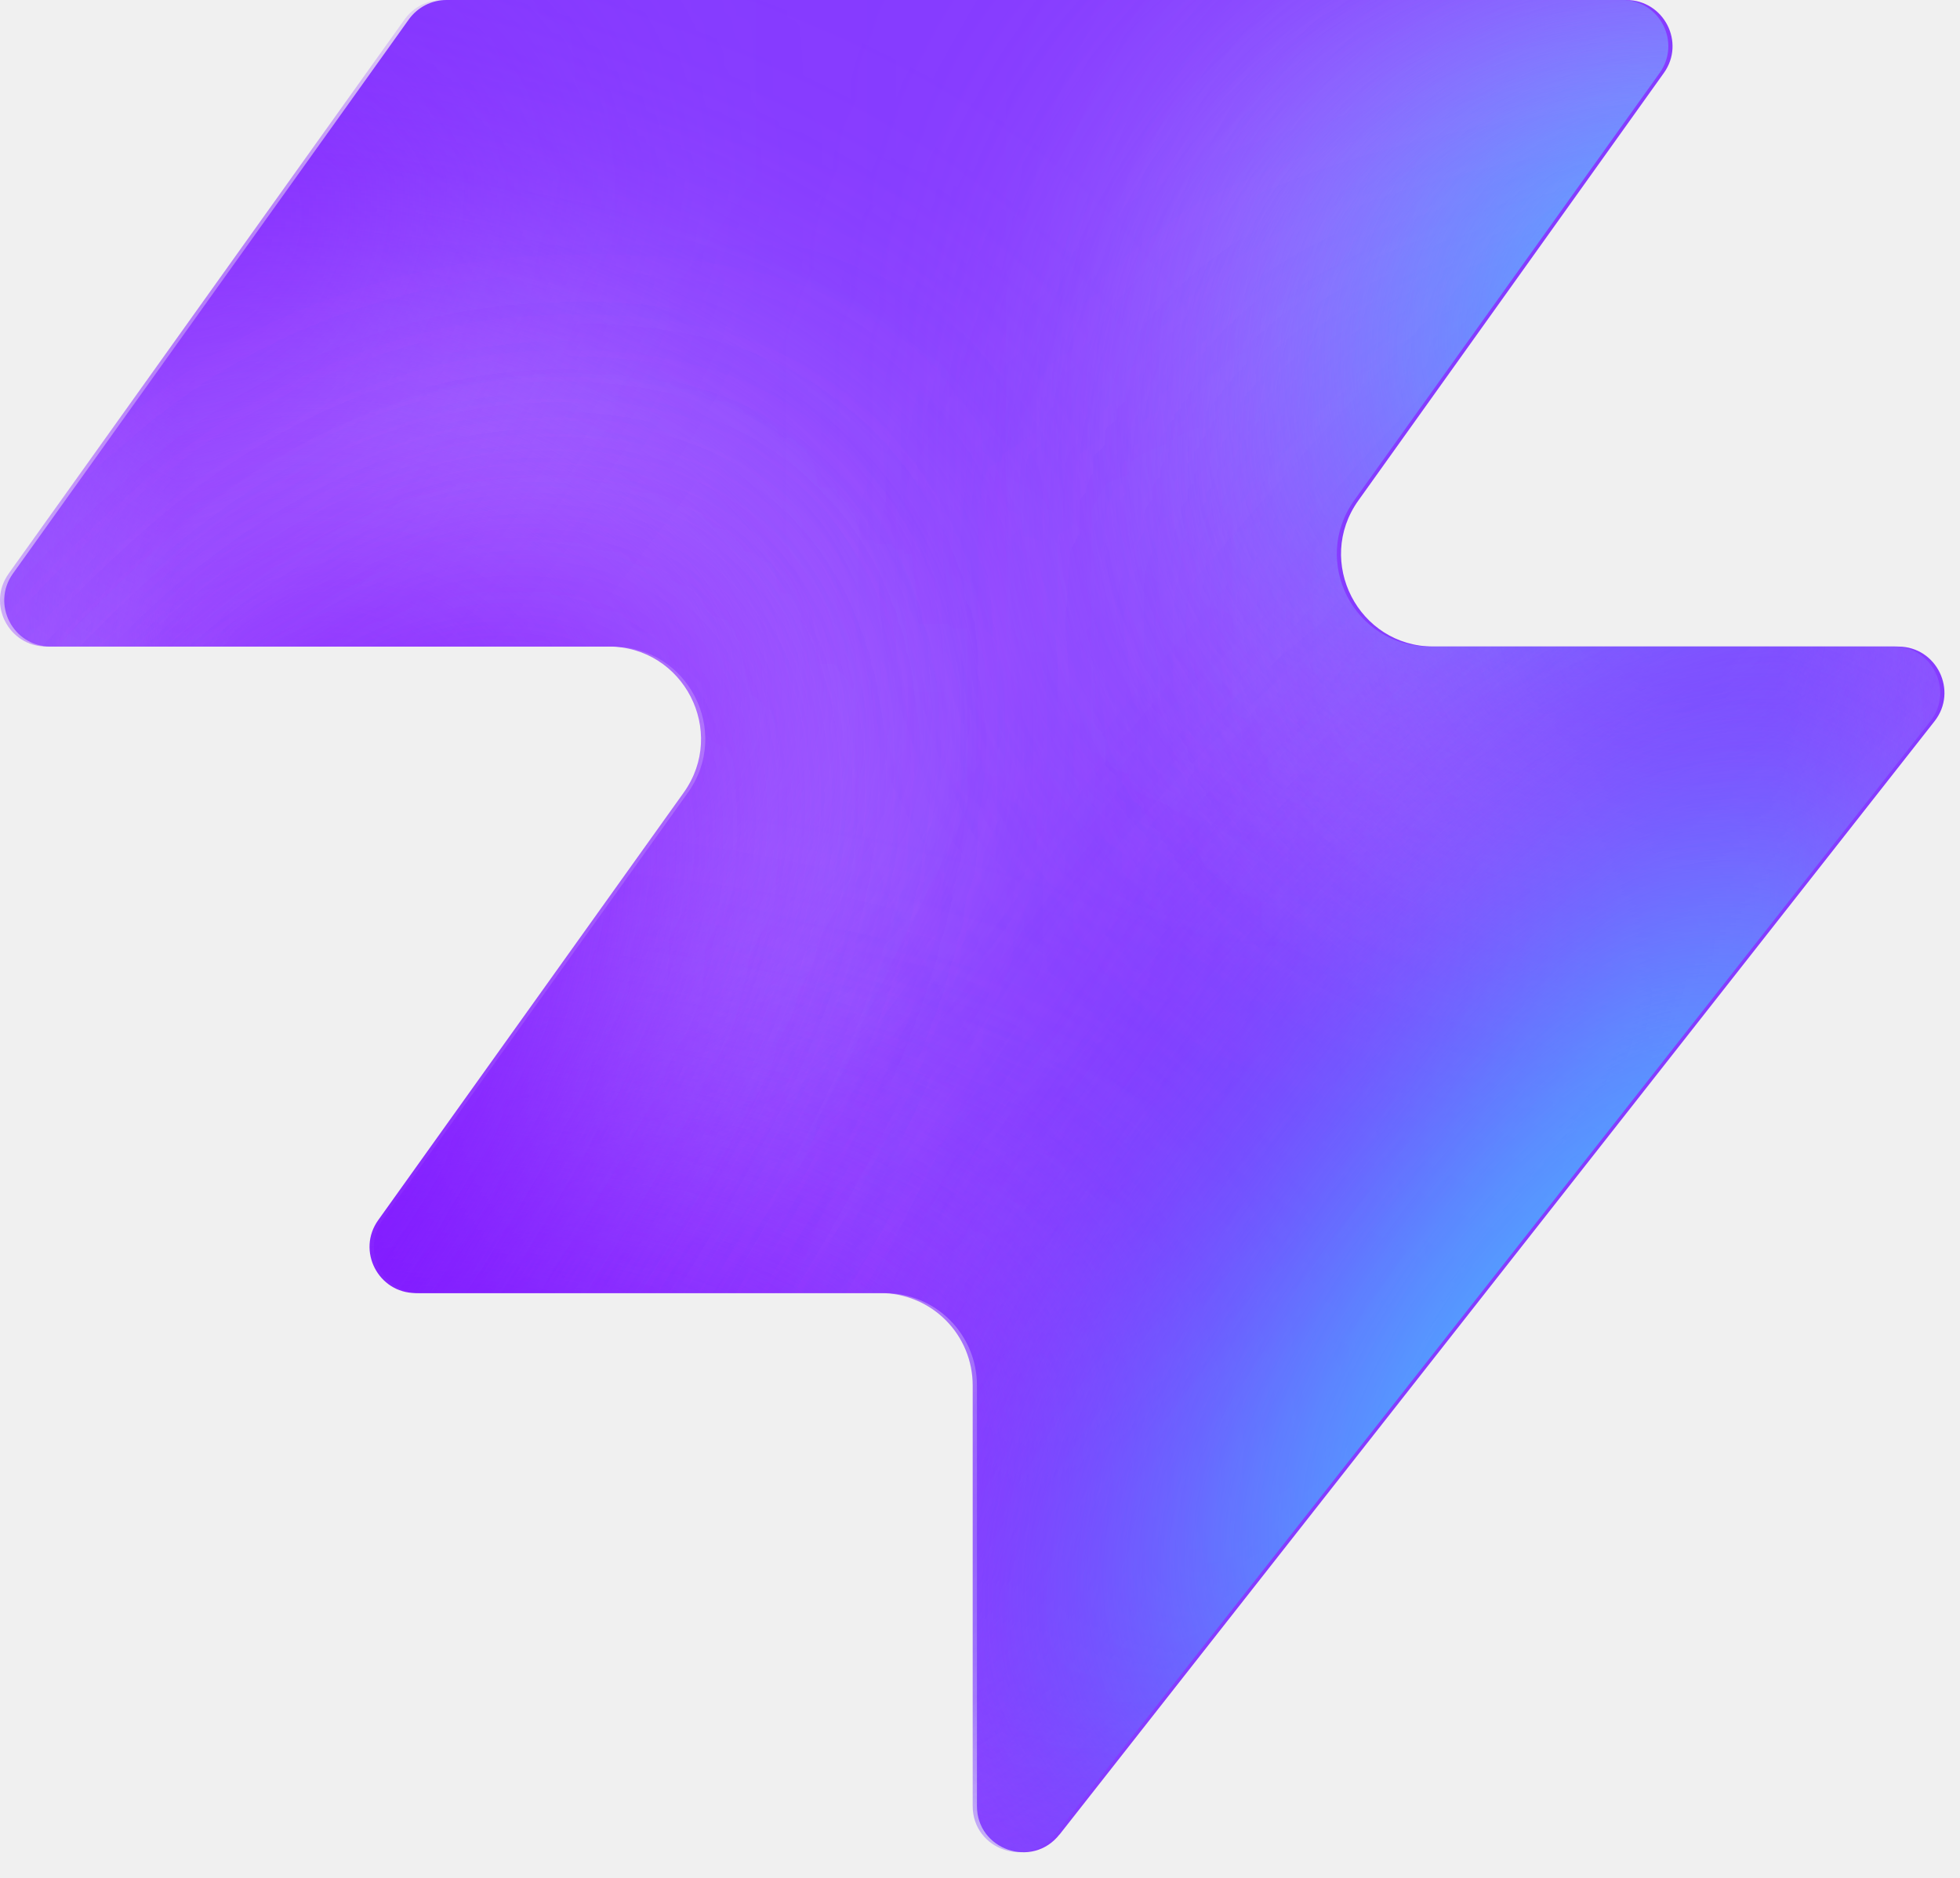
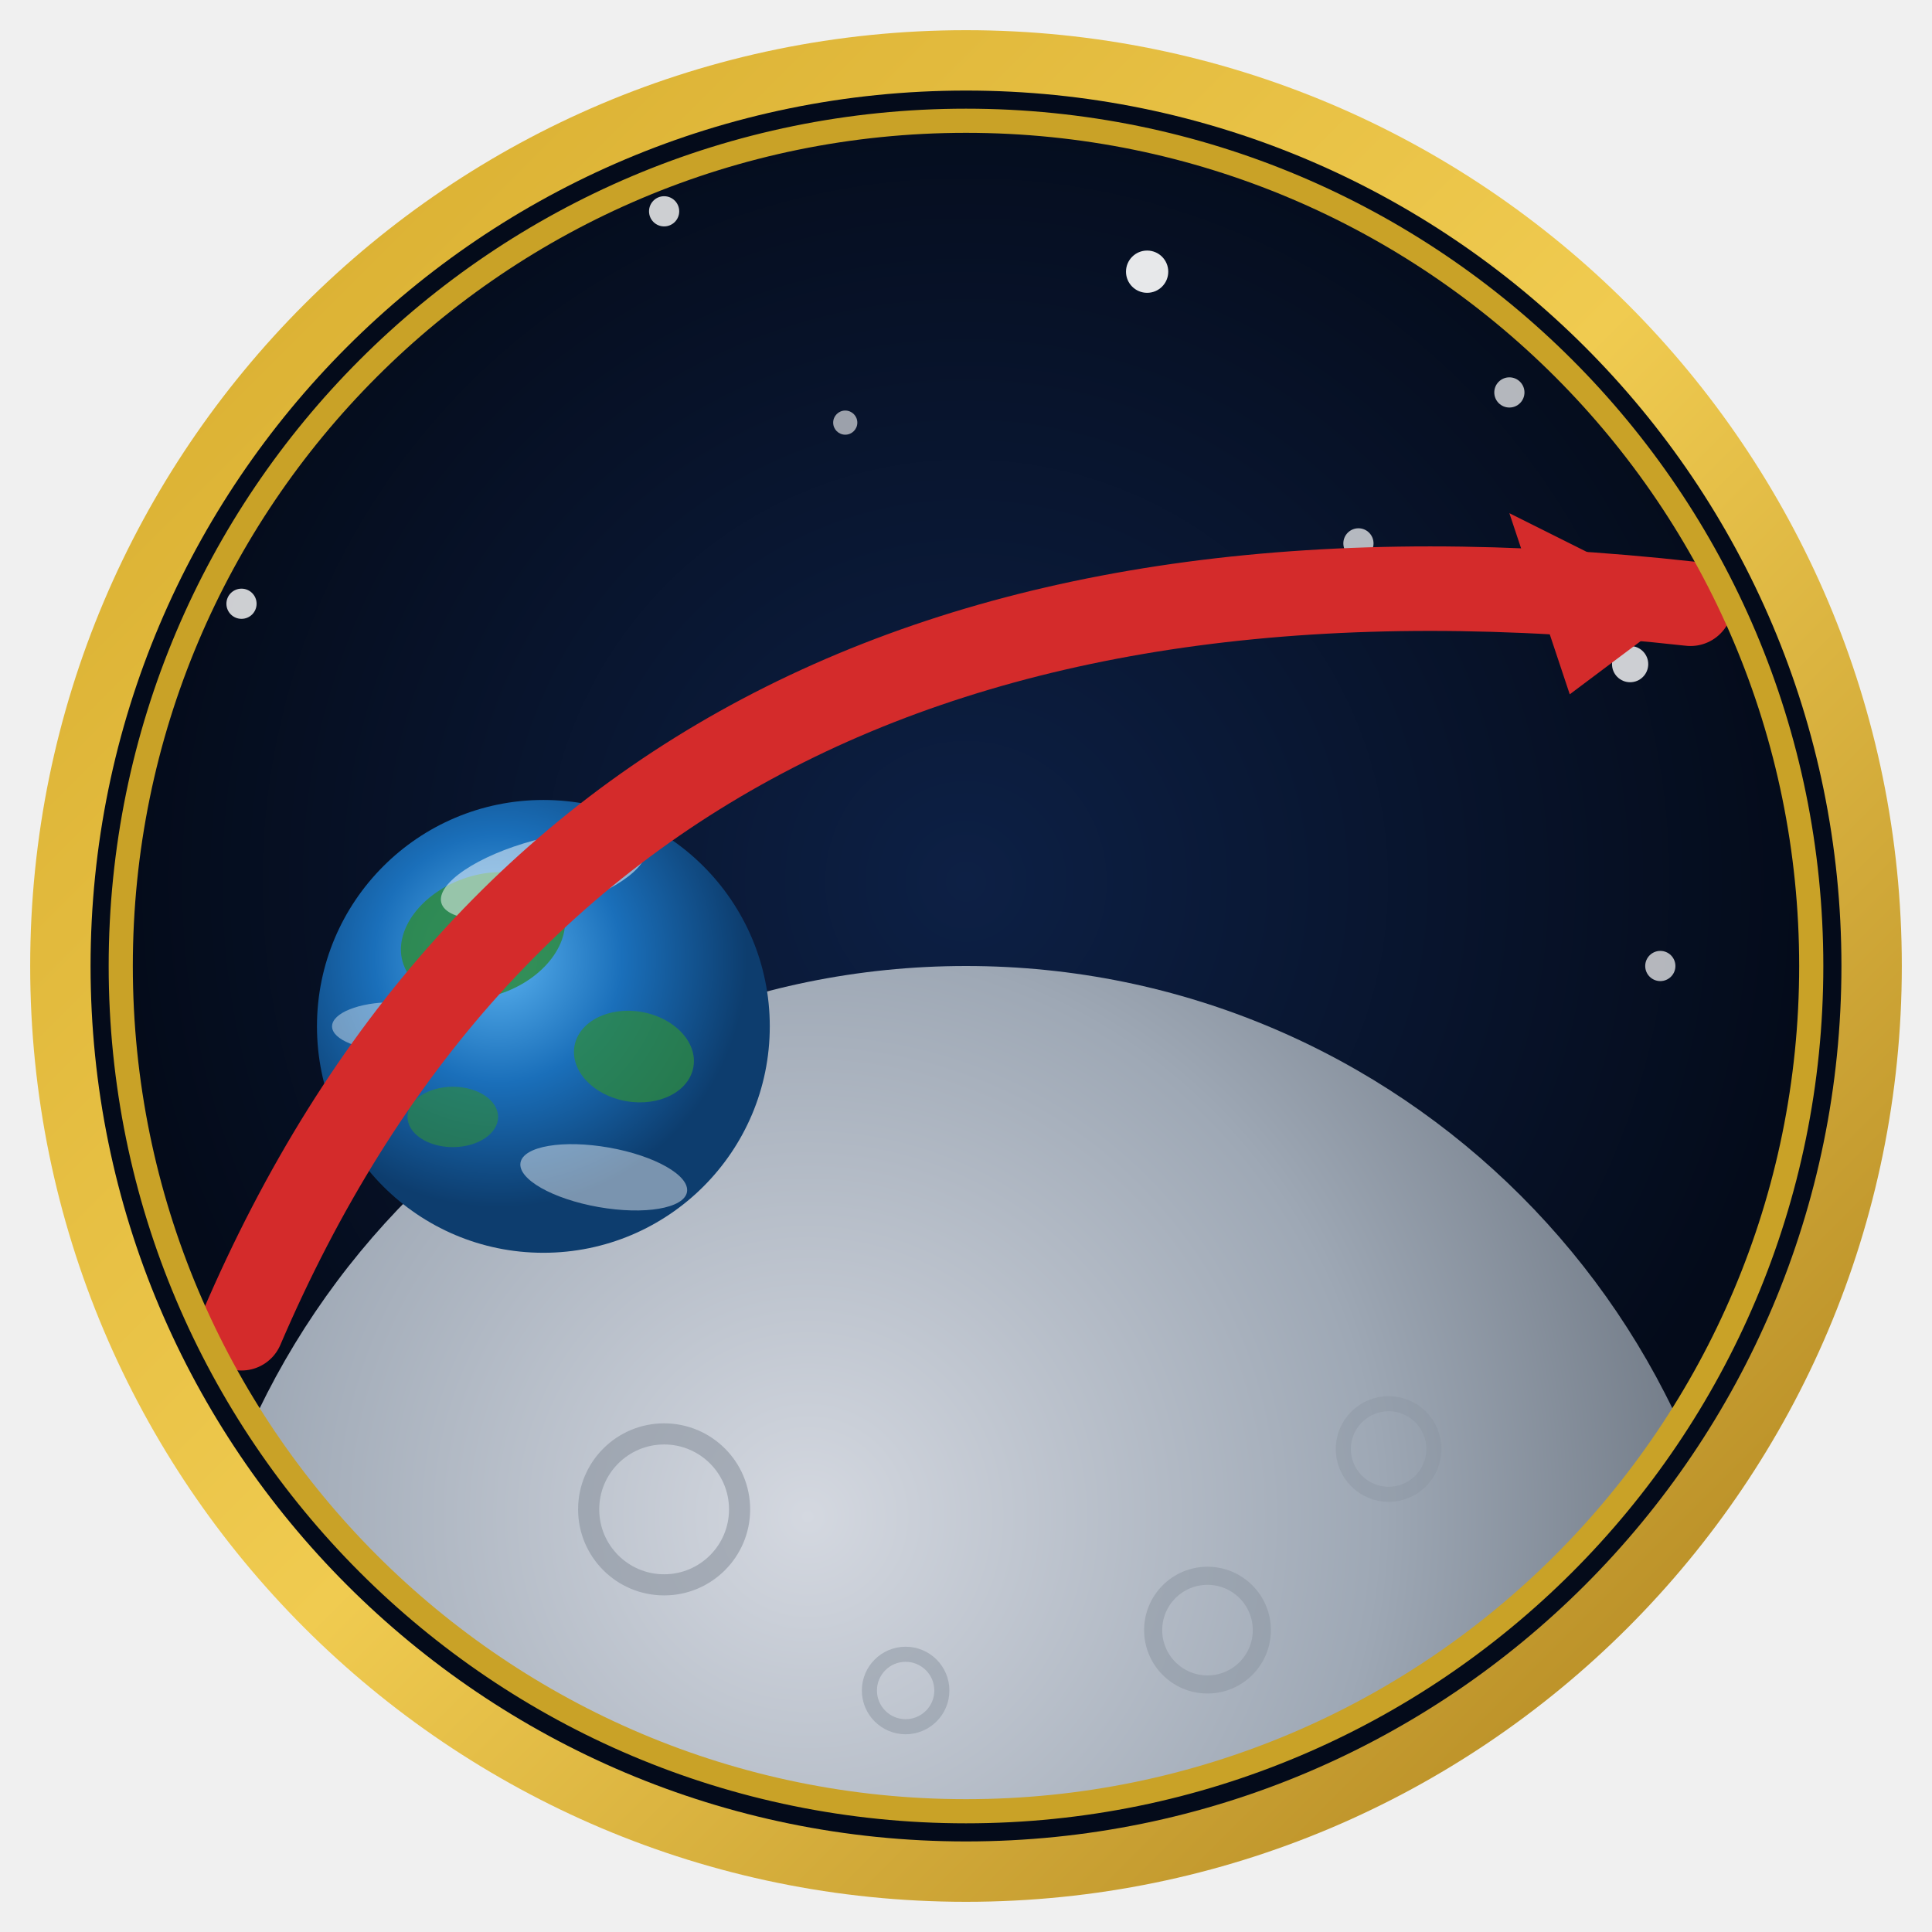
- <svg xmlns="http://www.w3.org/2000/svg" width="48" height="46" fill="none" viewBox="0 0 48 46">
-   <path fill="#863bff" d="M25.946 44.938c-.664.845-2.021.375-2.021-.698V33.937a2.26 2.26 0 0 0-2.262-2.262H10.287c-.92 0-1.456-1.04-.92-1.788l7.48-10.471c1.07-1.497 0-3.578-1.842-3.578H1.237c-.92 0-1.456-1.04-.92-1.788L10.013.474c.214-.297.556-.474.92-.474h28.894c.92 0 1.456 1.04.92 1.788l-7.48 10.471c-1.07 1.498 0 3.579 1.842 3.579h11.377c.943 0 1.473 1.088.89 1.83L25.947 44.94z" style="fill:#863bff;fill:color(display-p3 .525 .23 1);fill-opacity:1" />
-   <mask id="a" width="48" height="46" x="0" y="0" maskUnits="userSpaceOnUse" style="mask-type:alpha">
-     <path fill="#000" d="M25.842 44.938c-.664.844-2.021.375-2.021-.698V33.937a2.26 2.26 0 0 0-2.262-2.262H10.183c-.92 0-1.456-1.04-.92-1.788l7.48-10.471c1.07-1.498 0-3.579-1.842-3.579H1.133c-.92 0-1.456-1.04-.92-1.787L9.91.473c.214-.297.556-.474.92-.474h28.894c.92 0 1.456 1.04.92 1.788l-7.48 10.471c-1.07 1.498 0 3.578 1.842 3.578h11.377c.943 0 1.473 1.088.89 1.832L25.843 44.94z" style="fill:#000;fill-opacity:1" />
-   </mask>
-   <g mask="url(#a)">
-     <g filter="url(#b)">
-       <ellipse cx="5.508" cy="14.704" fill="#ede6ff" rx="5.508" ry="14.704" style="fill:#ede6ff;fill:color(display-p3 .927 .903 1);fill-opacity:1" transform="matrix(.00324 1 1 -.00324 -4.47 31.516)" />
-     </g>
-     <g filter="url(#c)">
-       <ellipse cx="10.399" cy="29.851" fill="#ede6ff" rx="10.399" ry="29.851" style="fill:#ede6ff;fill:color(display-p3 .927 .903 1);fill-opacity:1" transform="matrix(.00324 1 1 -.00324 -39.328 7.883)" />
-     </g>
-     <g filter="url(#d)">
-       <ellipse cx="5.508" cy="30.487" fill="#7e14ff" rx="5.508" ry="30.487" style="fill:#7e14ff;fill:color(display-p3 .492 .077 1);fill-opacity:1" transform="rotate(89.814 -25.913 -14.639)scale(1 -1)" />
-     </g>
-     <g filter="url(#e)">
-       <ellipse cx="5.508" cy="30.599" fill="#7e14ff" rx="5.508" ry="30.599" style="fill:#7e14ff;fill:color(display-p3 .492 .077 1);fill-opacity:1" transform="rotate(89.814 -32.644 -3.334)scale(1 -1)" />
-     </g>
-     <g filter="url(#f)">
-       <ellipse cx="5.508" cy="30.599" fill="#7e14ff" rx="5.508" ry="30.599" style="fill:#7e14ff;fill:color(display-p3 .492 .077 1);fill-opacity:1" transform="matrix(.00324 1 1 -.00324 -34.34 30.47)" />
-     </g>
-     <g filter="url(#g)">
-       <ellipse cx="14.072" cy="22.078" fill="#ede6ff" rx="14.072" ry="22.078" style="fill:#ede6ff;fill:color(display-p3 .927 .903 1);fill-opacity:1" transform="rotate(93.35 24.506 48.493)scale(-1 1)" />
-     </g>
-     <g filter="url(#h)">
-       <ellipse cx="3.47" cy="21.501" fill="#7e14ff" rx="3.47" ry="21.501" style="fill:#7e14ff;fill:color(display-p3 .492 .077 1);fill-opacity:1" transform="rotate(89.009 28.708 47.59)scale(-1 1)" />
-     </g>
-     <g filter="url(#i)">
-       <ellipse cx="3.47" cy="21.501" fill="#7e14ff" rx="3.47" ry="21.501" style="fill:#7e14ff;fill:color(display-p3 .492 .077 1);fill-opacity:1" transform="rotate(89.009 28.708 47.59)scale(-1 1)" />
-     </g>
-     <g filter="url(#j)">
-       <ellipse cx=".387" cy="8.972" fill="#7e14ff" rx="4.407" ry="29.108" style="fill:#7e14ff;fill:color(display-p3 .492 .077 1);fill-opacity:1" transform="rotate(39.51 .387 8.972)" />
-     </g>
-     <g filter="url(#k)">
-       <ellipse cx="47.523" cy="-6.092" fill="#7e14ff" rx="4.407" ry="29.108" style="fill:#7e14ff;fill:color(display-p3 .492 .077 1);fill-opacity:1" transform="rotate(37.892 47.523 -6.092)" />
-     </g>
-     <g filter="url(#l)">
-       <ellipse cx="41.412" cy="6.333" fill="#47bfff" rx="5.971" ry="9.665" style="fill:#47bfff;fill:color(display-p3 .28 .748 1);fill-opacity:1" transform="rotate(37.892 41.412 6.333)" />
-     </g>
-     <g filter="url(#m)">
-       <ellipse cx="-1.879" cy="38.332" fill="#7e14ff" rx="4.407" ry="29.108" style="fill:#7e14ff;fill:color(display-p3 .492 .077 1);fill-opacity:1" transform="rotate(37.892 -1.88 38.332)" />
-     </g>
-     <g filter="url(#n)">
-       <ellipse cx="-1.879" cy="38.332" fill="#7e14ff" rx="4.407" ry="29.108" style="fill:#7e14ff;fill:color(display-p3 .492 .077 1);fill-opacity:1" transform="rotate(37.892 -1.88 38.332)" />
-     </g>
-     <g filter="url(#o)">
-       <ellipse cx="35.651" cy="29.907" fill="#7e14ff" rx="4.407" ry="29.108" style="fill:#7e14ff;fill:color(display-p3 .492 .077 1);fill-opacity:1" transform="rotate(37.892 35.651 29.907)" />
-     </g>
-     <g filter="url(#p)">
-       <ellipse cx="38.418" cy="32.4" fill="#47bfff" rx="5.971" ry="15.297" style="fill:#47bfff;fill:color(display-p3 .28 .748 1);fill-opacity:1" transform="rotate(37.892 38.418 32.4)" />
-     </g>
+ <svg xmlns="http://www.w3.org/2000/svg" viewBox="0 0 64 64" width="64" height="64">
+   <defs>
+     <radialGradient id="spaceBg" cx="50%" cy="45%" r="50%">
+       <stop offset="0%" stop-color="#0d2045" />
+       <stop offset="100%" stop-color="#040b1a" />
+     </radialGradient>
+     <radialGradient id="moonGrad" cx="40%" cy="35%" r="60%">
+       <stop offset="0%" stop-color="#d4d8e0" />
+       <stop offset="60%" stop-color="#9ea8b5" />
+       <stop offset="100%" stop-color="#6b7480" />
+     </radialGradient>
+     <radialGradient id="earthGrad" cx="40%" cy="35%" r="55%">
+       <stop offset="0%" stop-color="#5bb3f0" />
+       <stop offset="50%" stop-color="#1a6fba" />
+       <stop offset="100%" stop-color="#0d3d6e" />
+     </radialGradient>
+     <linearGradient id="ringGrad" x1="0%" y1="0%" x2="100%" y2="100%">
+       <stop offset="0%" stop-color="#d4a92a" />
+       <stop offset="50%" stop-color="#f0cb50" />
+       <stop offset="100%" stop-color="#a87c1a" />
+     </linearGradient>
+     <clipPath id="circleClip">
+       <circle cx="32" cy="32" r="28" />
+     </clipPath>
+   </defs>
+   <circle cx="32" cy="32" r="31" fill="url(#ringGrad)" />
+   <circle cx="32" cy="32" r="29" fill="#040b1a" />
+   <g clip-path="url(#circleClip)">
+     <circle cx="32" cy="32" r="28" fill="url(#spaceBg)" />
+     <circle cx="12" cy="10" r="0.6" fill="white" opacity="0.9" />
+     <circle cx="22" cy="7" r="0.5" fill="white" opacity="0.8" />
+     <circle cx="38" cy="9" r="0.7" fill="white" opacity="0.9" />
+     <circle cx="50" cy="13" r="0.5" fill="white" opacity="0.7" />
+     <circle cx="8" cy="20" r="0.5" fill="white" opacity="0.8" />
+     <circle cx="54" cy="22" r="0.6" fill="white" opacity="0.8" />
+     <circle cx="16" cy="30" r="0.4" fill="white" opacity="0.6" />
+     <circle cx="55" cy="32" r="0.5" fill="white" opacity="0.7" />
+     <circle cx="45" cy="18" r="0.5" fill="white" opacity="0.7" />
+     <circle cx="28" cy="14" r="0.4" fill="white" opacity="0.6" />
+     <circle cx="32" cy="58" r="26" fill="url(#moonGrad)" />
+     <circle cx="22" cy="50" r="2.5" fill="none" stroke="#8a939f" stroke-width="0.7" opacity="0.6" />
+     <circle cx="40" cy="54" r="1.8" fill="none" stroke="#8a939f" stroke-width="0.6" opacity="0.5" />
+     <circle cx="30" cy="56" r="1.2" fill="none" stroke="#8a939f" stroke-width="0.5" opacity="0.5" />
+     <circle cx="46" cy="48" r="1.5" fill="none" stroke="#8a939f" stroke-width="0.5" opacity="0.4" />
+     <circle cx="18" cy="34" r="7.5" fill="url(#earthGrad)" />
+     <ellipse cx="16" cy="31" rx="2.8" ry="2" fill="#2e8b3f" opacity="0.85" transform="rotate(-20 16 31)" />
+     <ellipse cx="21" cy="35" rx="2" ry="1.5" fill="#2e8b3f" opacity="0.75" transform="rotate(10 21 35)" />
+     <ellipse cx="15" cy="37" rx="1.5" ry="1" fill="#2e8b3f" opacity="0.65" />
+     <ellipse cx="18" cy="29" rx="3.5" ry="1.2" fill="white" opacity="0.5" transform="rotate(-15 18 29)" />
+     <ellipse cx="13" cy="34" rx="2" ry="0.8" fill="white" opacity="0.4" />
+     <ellipse cx="20" cy="39" rx="2.8" ry="1" fill="white" opacity="0.45" transform="rotate(10 20 39)" />
+     <path d="M 8 44 Q 20 16 56 20" fill="none" stroke="#d42b2b" stroke-width="2.8" stroke-linecap="round" />
+     <polygon points="56,20 50,17 52,23" fill="#d42b2b" />
  </g>
-   <defs>
-     <filter id="b" width="60.045" height="41.654" x="-19.77" y="16.149" color-interpolation-filters="sRGB" filterUnits="userSpaceOnUse">
-       <feFlood flood-opacity="0" result="BackgroundImageFix" />
-       <feBlend in="SourceGraphic" in2="BackgroundImageFix" result="shape" />
-       <feGaussianBlur result="effect1_foregroundBlur_2002_17158" stdDeviation="7.659" />
-     </filter>
-     <filter id="c" width="90.34" height="51.437" x="-54.613" y="-7.533" color-interpolation-filters="sRGB" filterUnits="userSpaceOnUse">
-       <feFlood flood-opacity="0" result="BackgroundImageFix" />
-       <feBlend in="SourceGraphic" in2="BackgroundImageFix" result="shape" />
-       <feGaussianBlur result="effect1_foregroundBlur_2002_17158" stdDeviation="7.659" />
-     </filter>
-     <filter id="d" width="79.355" height="29.4" x="-49.64" y="2.03" color-interpolation-filters="sRGB" filterUnits="userSpaceOnUse">
-       <feFlood flood-opacity="0" result="BackgroundImageFix" />
-       <feBlend in="SourceGraphic" in2="BackgroundImageFix" result="shape" />
-       <feGaussianBlur result="effect1_foregroundBlur_2002_17158" stdDeviation="4.596" />
-     </filter>
-     <filter id="e" width="79.579" height="29.4" x="-45.045" y="20.029" color-interpolation-filters="sRGB" filterUnits="userSpaceOnUse">
-       <feFlood flood-opacity="0" result="BackgroundImageFix" />
-       <feBlend in="SourceGraphic" in2="BackgroundImageFix" result="shape" />
-       <feGaussianBlur result="effect1_foregroundBlur_2002_17158" stdDeviation="4.596" />
-     </filter>
-     <filter id="f" width="79.579" height="29.4" x="-43.513" y="21.178" color-interpolation-filters="sRGB" filterUnits="userSpaceOnUse">
-       <feFlood flood-opacity="0" result="BackgroundImageFix" />
-       <feBlend in="SourceGraphic" in2="BackgroundImageFix" result="shape" />
-       <feGaussianBlur result="effect1_foregroundBlur_2002_17158" stdDeviation="4.596" />
-     </filter>
-     <filter id="g" width="74.749" height="58.852" x="15.756" y="-17.901" color-interpolation-filters="sRGB" filterUnits="userSpaceOnUse">
-       <feFlood flood-opacity="0" result="BackgroundImageFix" />
-       <feBlend in="SourceGraphic" in2="BackgroundImageFix" result="shape" />
-       <feGaussianBlur result="effect1_foregroundBlur_2002_17158" stdDeviation="7.659" />
-     </filter>
-     <filter id="h" width="61.377" height="25.362" x="23.548" y="2.284" color-interpolation-filters="sRGB" filterUnits="userSpaceOnUse">
-       <feFlood flood-opacity="0" result="BackgroundImageFix" />
-       <feBlend in="SourceGraphic" in2="BackgroundImageFix" result="shape" />
-       <feGaussianBlur result="effect1_foregroundBlur_2002_17158" stdDeviation="4.596" />
-     </filter>
-     <filter id="i" width="61.377" height="25.362" x="23.548" y="2.284" color-interpolation-filters="sRGB" filterUnits="userSpaceOnUse">
-       <feFlood flood-opacity="0" result="BackgroundImageFix" />
-       <feBlend in="SourceGraphic" in2="BackgroundImageFix" result="shape" />
-       <feGaussianBlur result="effect1_foregroundBlur_2002_17158" stdDeviation="4.596" />
-     </filter>
-     <filter id="j" width="56.045" height="63.649" x="-27.636" y="-22.853" color-interpolation-filters="sRGB" filterUnits="userSpaceOnUse">
-       <feFlood flood-opacity="0" result="BackgroundImageFix" />
-       <feBlend in="SourceGraphic" in2="BackgroundImageFix" result="shape" />
-       <feGaussianBlur result="effect1_foregroundBlur_2002_17158" stdDeviation="4.596" />
-     </filter>
-     <filter id="k" width="54.814" height="64.646" x="20.116" y="-38.415" color-interpolation-filters="sRGB" filterUnits="userSpaceOnUse">
-       <feFlood flood-opacity="0" result="BackgroundImageFix" />
-       <feBlend in="SourceGraphic" in2="BackgroundImageFix" result="shape" />
-       <feGaussianBlur result="effect1_foregroundBlur_2002_17158" stdDeviation="4.596" />
-     </filter>
-     <filter id="l" width="33.541" height="35.313" x="24.641" y="-11.323" color-interpolation-filters="sRGB" filterUnits="userSpaceOnUse">
-       <feFlood flood-opacity="0" result="BackgroundImageFix" />
-       <feBlend in="SourceGraphic" in2="BackgroundImageFix" result="shape" />
-       <feGaussianBlur result="effect1_foregroundBlur_2002_17158" stdDeviation="4.596" />
-     </filter>
-     <filter id="m" width="54.814" height="64.646" x="-29.286" y="6.009" color-interpolation-filters="sRGB" filterUnits="userSpaceOnUse">
-       <feFlood flood-opacity="0" result="BackgroundImageFix" />
-       <feBlend in="SourceGraphic" in2="BackgroundImageFix" result="shape" />
-       <feGaussianBlur result="effect1_foregroundBlur_2002_17158" stdDeviation="4.596" />
-     </filter>
-     <filter id="n" width="54.814" height="64.646" x="-29.286" y="6.009" color-interpolation-filters="sRGB" filterUnits="userSpaceOnUse">
-       <feFlood flood-opacity="0" result="BackgroundImageFix" />
-       <feBlend in="SourceGraphic" in2="BackgroundImageFix" result="shape" />
-       <feGaussianBlur result="effect1_foregroundBlur_2002_17158" stdDeviation="4.596" />
-     </filter>
-     <filter id="o" width="54.814" height="64.646" x="8.244" y="-2.416" color-interpolation-filters="sRGB" filterUnits="userSpaceOnUse">
-       <feFlood flood-opacity="0" result="BackgroundImageFix" />
-       <feBlend in="SourceGraphic" in2="BackgroundImageFix" result="shape" />
-       <feGaussianBlur result="effect1_foregroundBlur_2002_17158" stdDeviation="4.596" />
-     </filter>
-     <filter id="p" width="39.409" height="43.623" x="18.713" y="10.588" color-interpolation-filters="sRGB" filterUnits="userSpaceOnUse">
-       <feFlood flood-opacity="0" result="BackgroundImageFix" />
-       <feBlend in="SourceGraphic" in2="BackgroundImageFix" result="shape" />
-       <feGaussianBlur result="effect1_foregroundBlur_2002_17158" stdDeviation="4.596" />
-     </filter>
-   </defs>
+   <circle cx="32" cy="32" r="28" fill="none" stroke="#c9a227" stroke-width="0.8" />
</svg>
